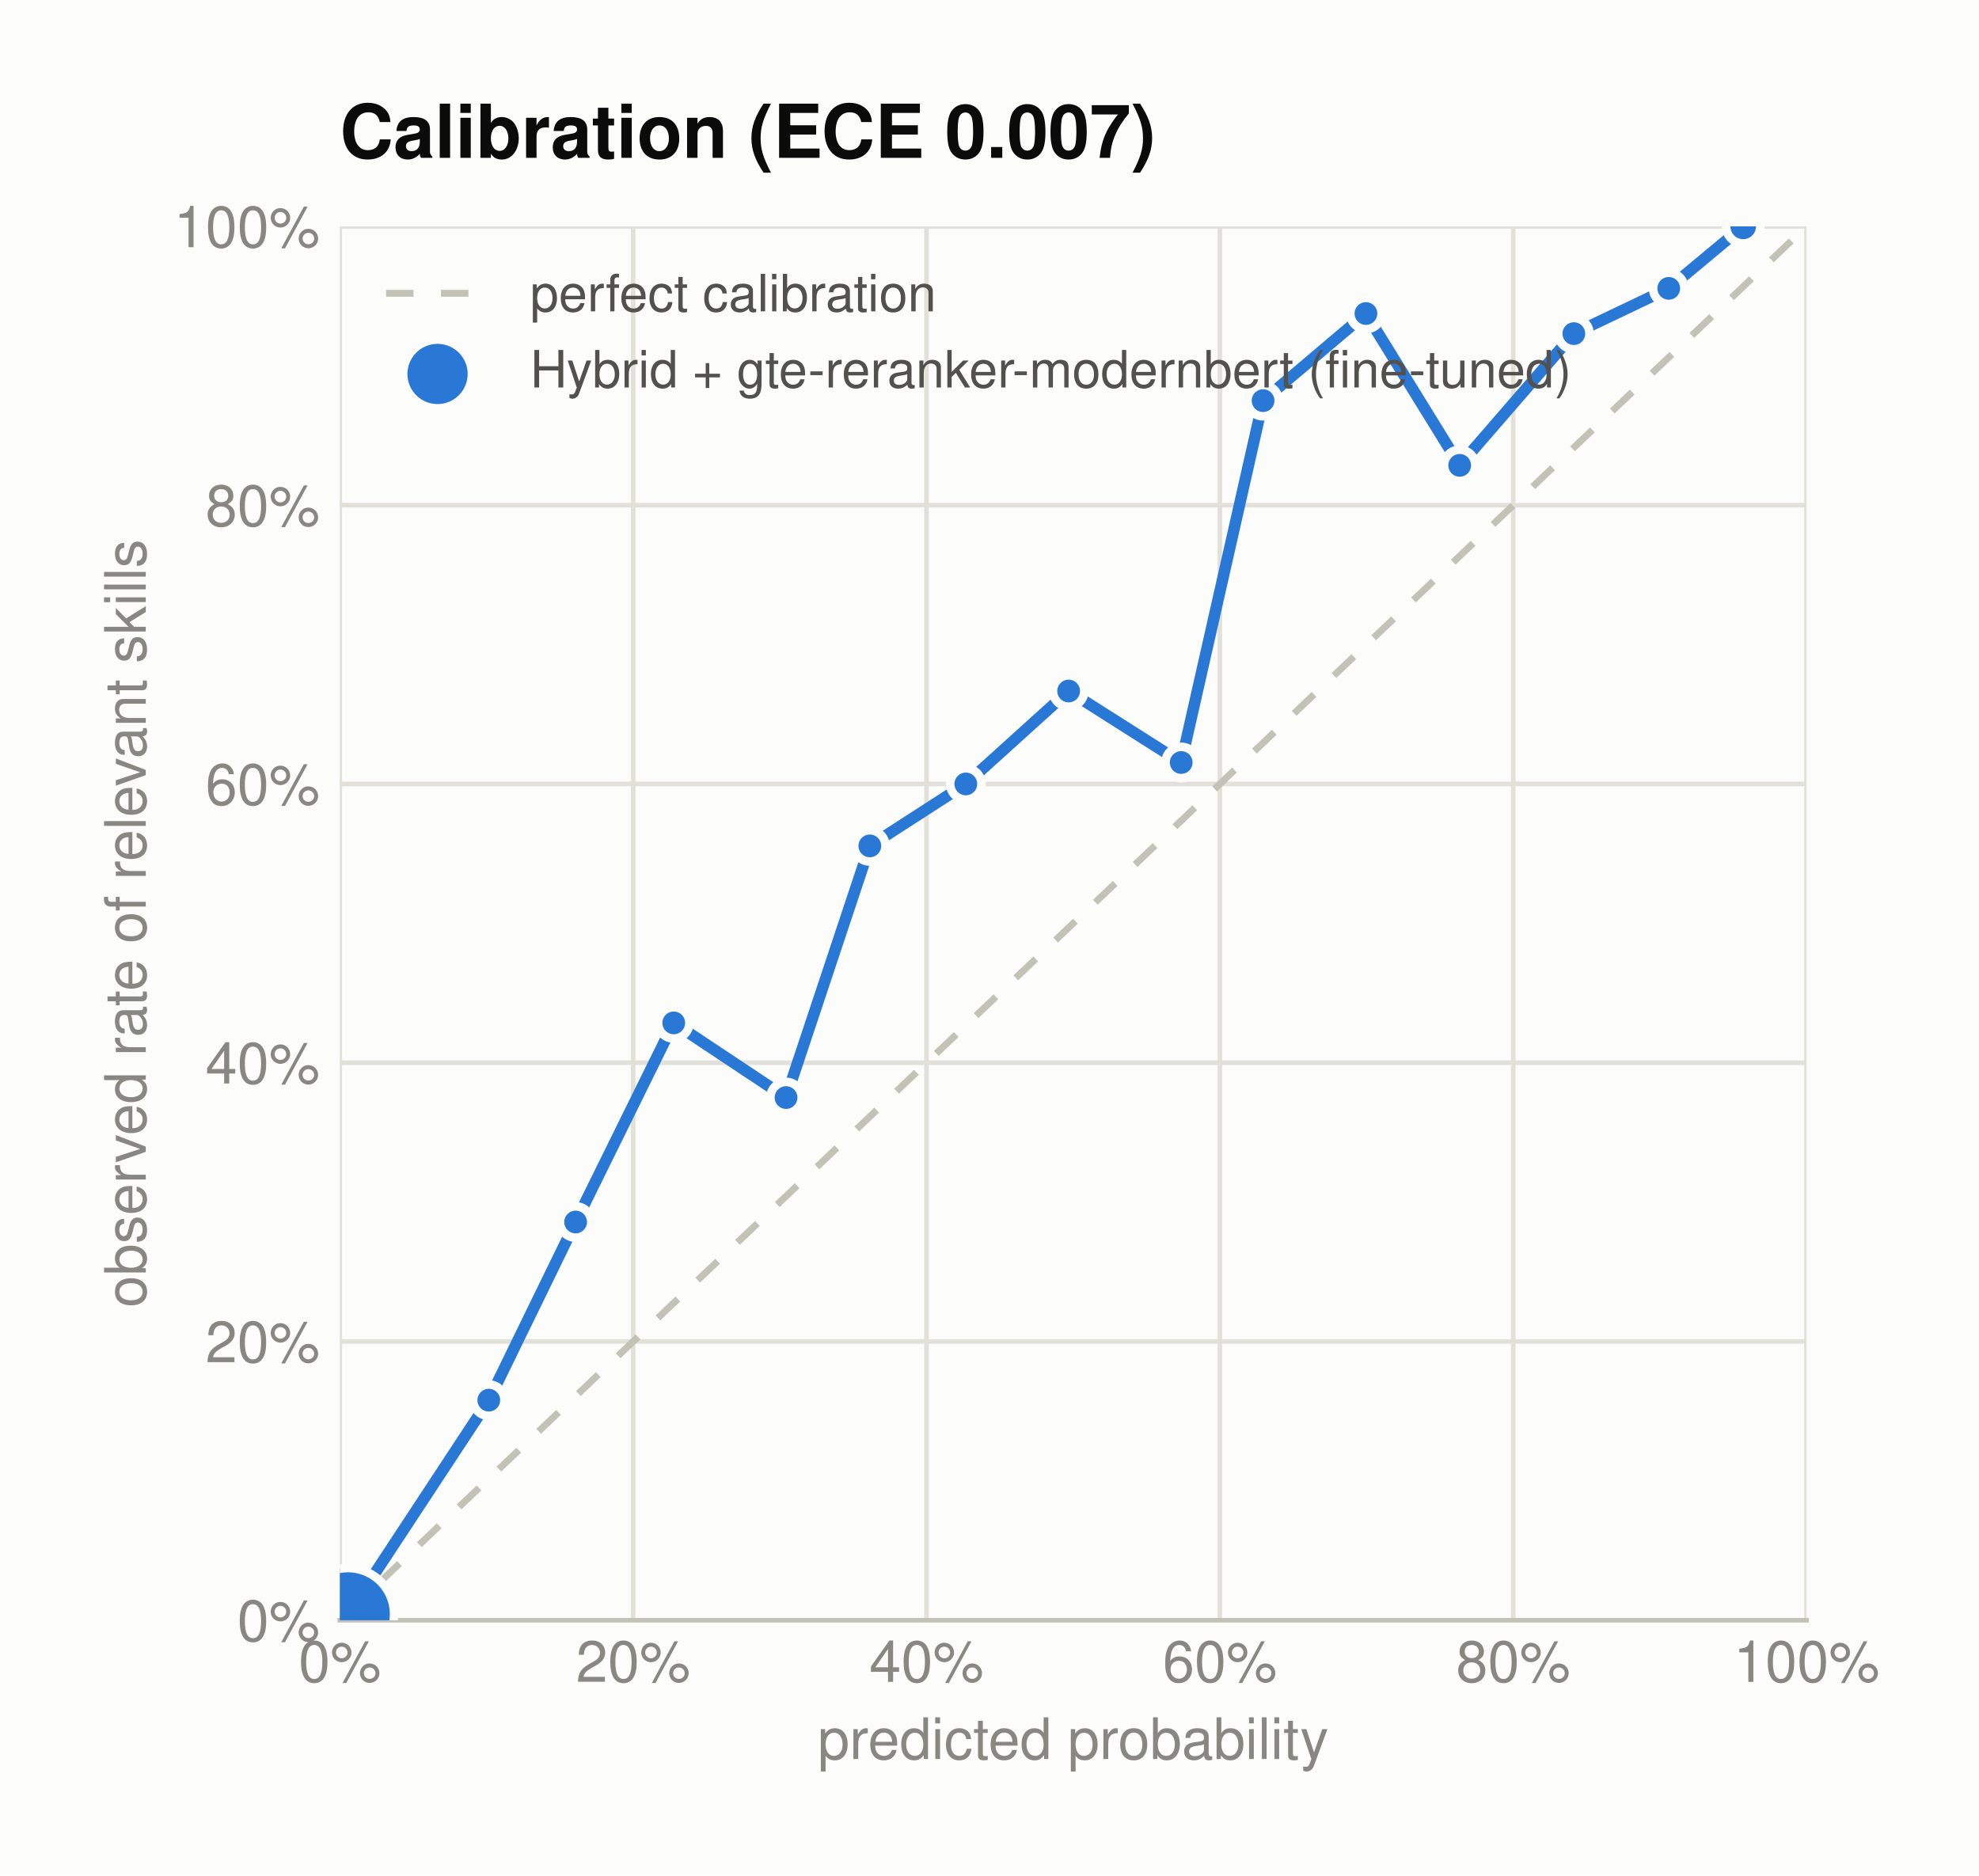
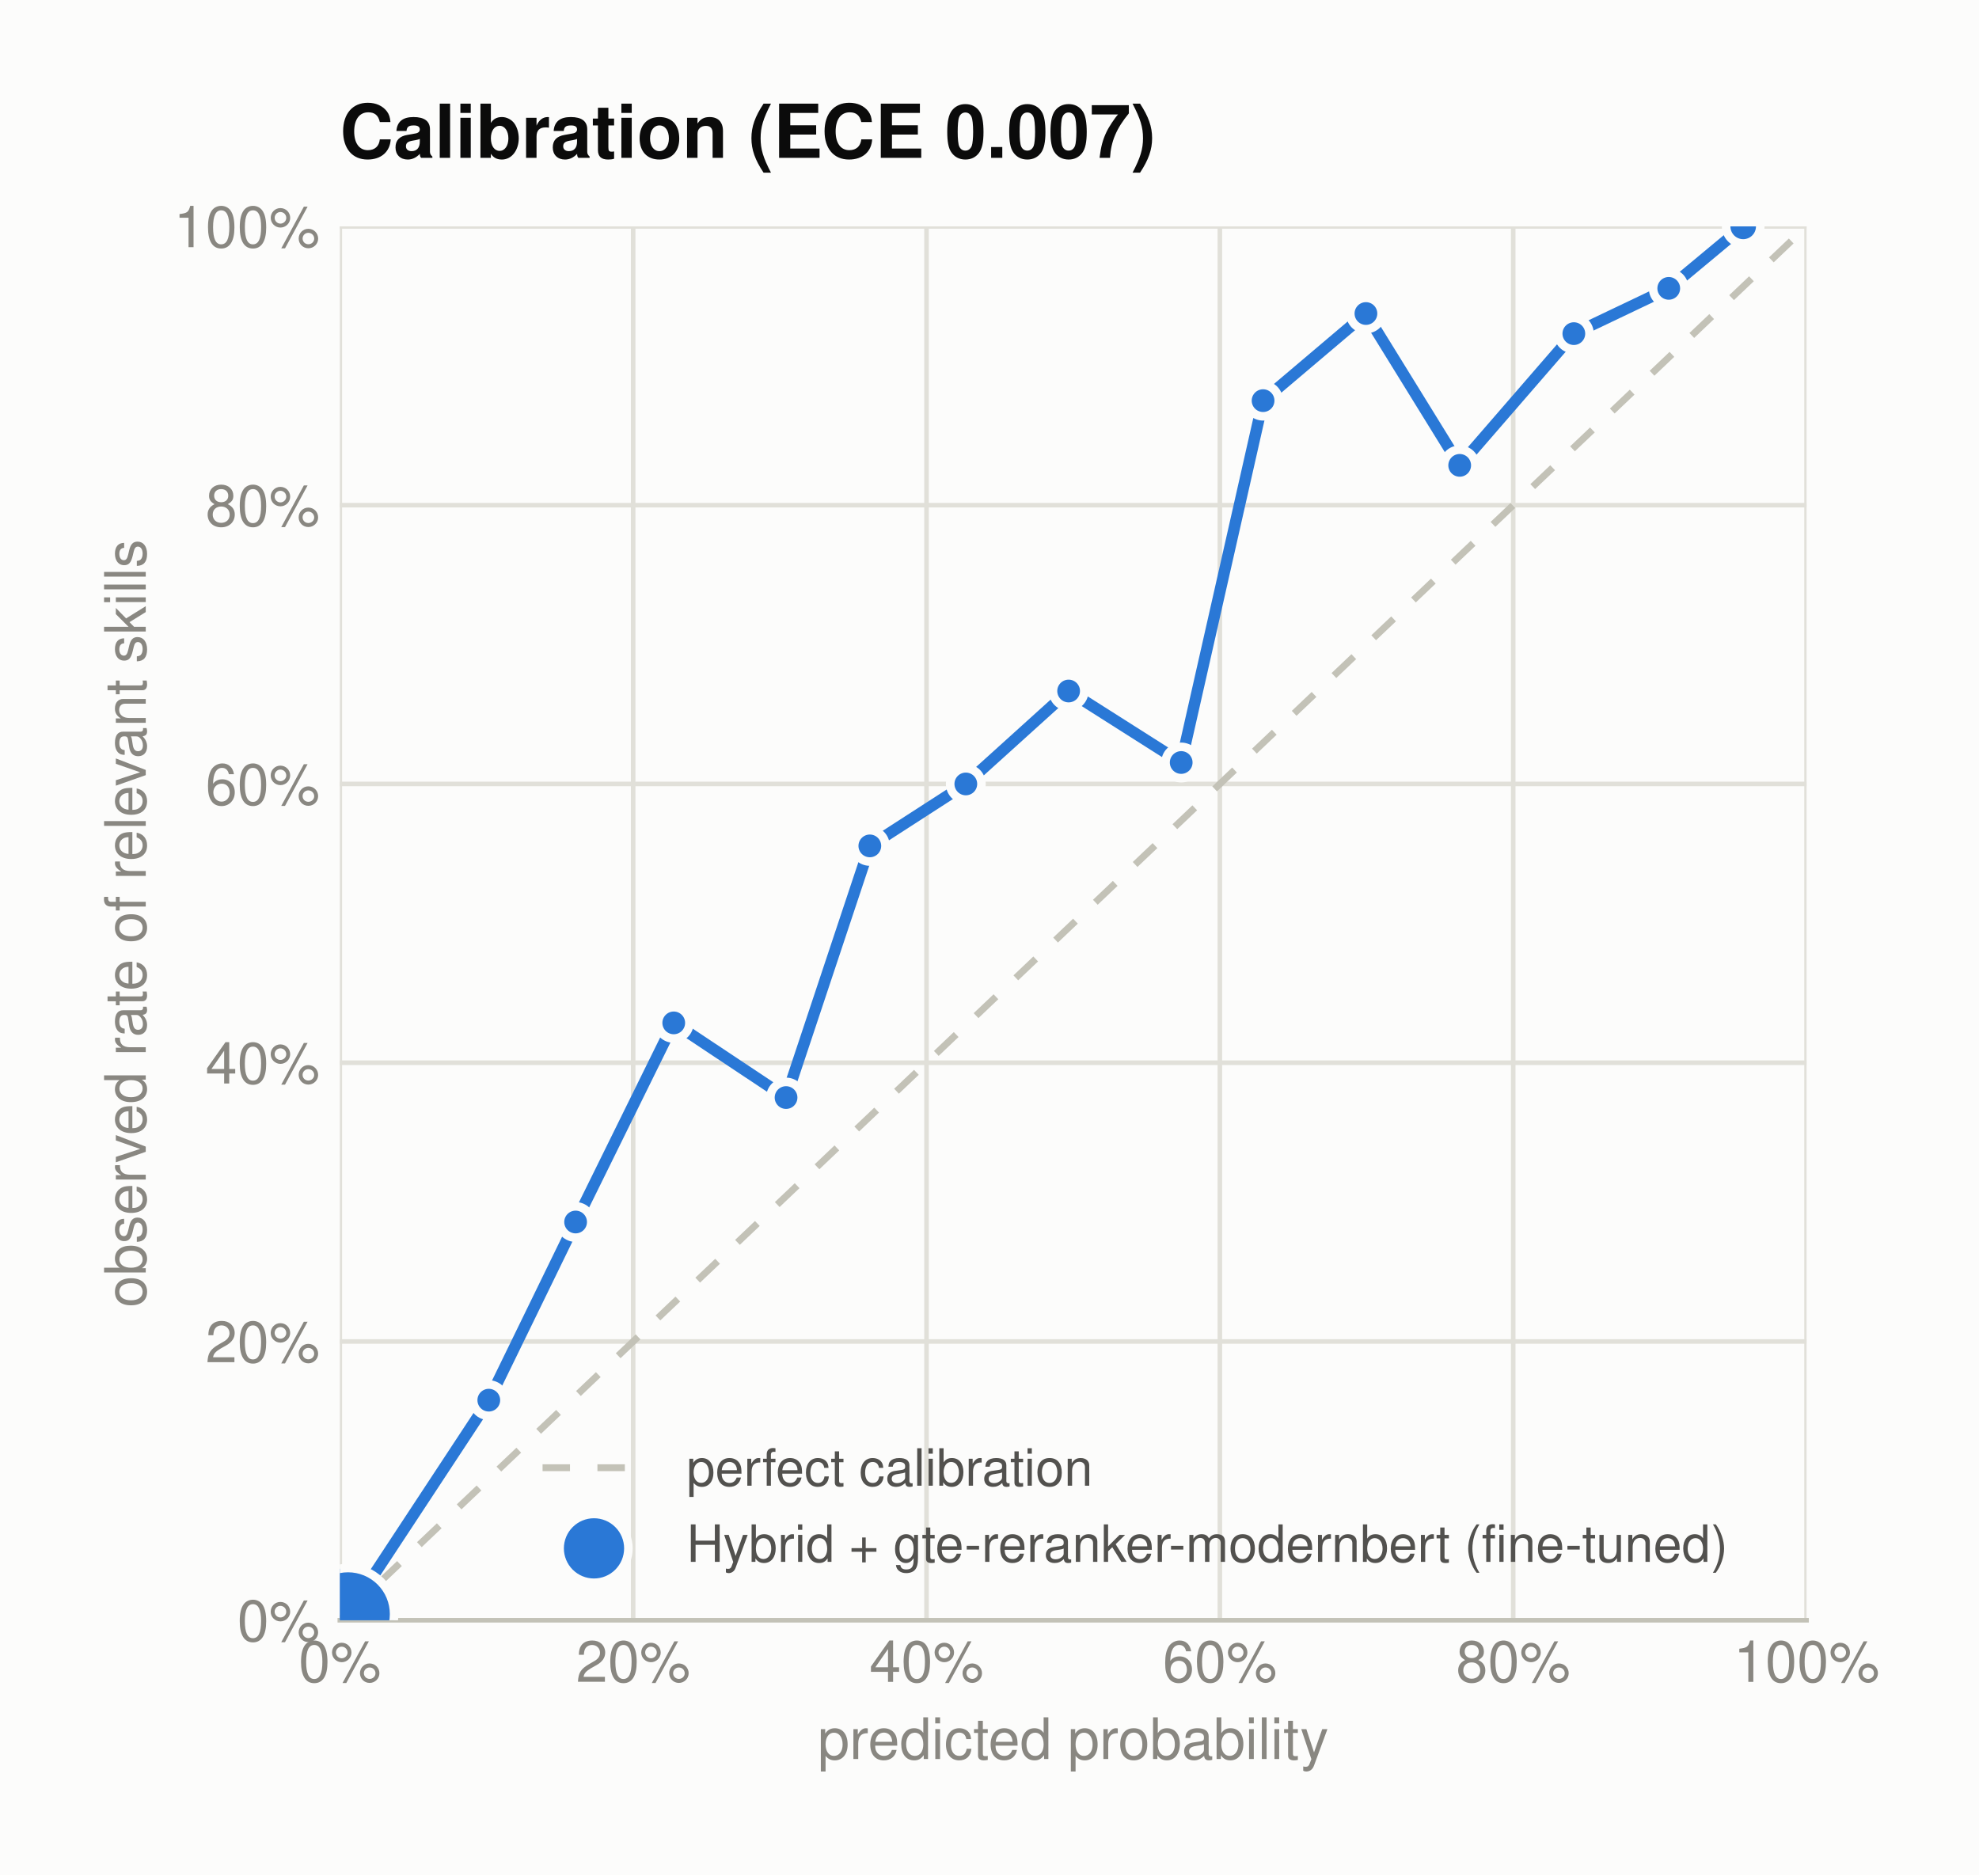
<svg xmlns="http://www.w3.org/2000/svg" xmlns:xlink="http://www.w3.org/1999/xlink" width="346.328pt" height="328.201pt" viewBox="0 0 346.328 328.201" version="1.1">
  <defs>
    <style type="text/css">*{stroke-linejoin: round; stroke-linecap: butt}</style>
  </defs>
  <g id="figure_1">
    <g id="patch_1">
      <path d="M 0 328.201  L 346.328 328.201  L 346.328 0  L 0 0  z " style="fill: #fcfcfb" />
    </g>
    <g id="axes_1">
      <g id="patch_2">
        <path d="M 59.47 283.56  L 316.15 283.56  L 316.15 39.624  L 59.47 39.624  z " style="fill: #fcfcfb" />
      </g>
      <g id="matplotlib.axis_1">
        <g id="xtick_1">
          <g id="line2d_1">
-             <path d="M 59.47 283.56  L 59.47 39.624  " clip-path="url(#p232b7b7177)" style="fill: none; stroke: #e1e0d9; stroke-width: 0.8; stroke-linecap: square" />
+             <path d="M 59.47 283.56  L 59.47 39.624  " clip-path="url(#p5715c52cca)" style="fill: none; stroke: #e1e0d9; stroke-width: 0.8; stroke-linecap: square" />
          </g>
          <g id="line2d_2" />
          <g id="text_1">
            <text style="font-size: 10px; font-family: 'Segoe UI', 'Helvetica', 'Arial', 'DejaVu Sans'; text-anchor: middle; fill: #898781" x="59.47" y="294.34" transform="rotate(-0 59.47012 294.3403)">0%</text>
          </g>
        </g>
        <g id="xtick_2">
          <g id="line2d_3">
-             <path d="M 110.806 283.56  L 110.806 39.624  " clip-path="url(#p232b7b7177)" style="fill: none; stroke: #e1e0d9; stroke-width: 0.8; stroke-linecap: square" />
+             <path d="M 110.806 283.56  L 110.806 39.624  " clip-path="url(#p5715c52cca)" style="fill: none; stroke: #e1e0d9; stroke-width: 0.8; stroke-linecap: square" />
          </g>
          <g id="line2d_4" />
          <g id="text_2">
            <text style="font-size: 10px; font-family: 'Segoe UI', 'Helvetica', 'Arial', 'DejaVu Sans'; text-anchor: middle; fill: #898781" x="110.806" y="294.34" transform="rotate(-0 110.8061 294.3403)">20%</text>
          </g>
        </g>
        <g id="xtick_3">
          <g id="line2d_5">
-             <path d="M 162.142 283.56  L 162.142 39.624  " clip-path="url(#p232b7b7177)" style="fill: none; stroke: #e1e0d9; stroke-width: 0.8; stroke-linecap: square" />
+             <path d="M 162.142 283.56  L 162.142 39.624  " clip-path="url(#p5715c52cca)" style="fill: none; stroke: #e1e0d9; stroke-width: 0.8; stroke-linecap: square" />
          </g>
          <g id="line2d_6" />
          <g id="text_3">
            <text style="font-size: 10px; font-family: 'Segoe UI', 'Helvetica', 'Arial', 'DejaVu Sans'; text-anchor: middle; fill: #898781" x="162.142" y="294.34" transform="rotate(-0 162.1421 294.3403)">40%</text>
          </g>
        </g>
        <g id="xtick_4">
          <g id="line2d_7">
-             <path d="M 213.478 283.56  L 213.478 39.624  " clip-path="url(#p232b7b7177)" style="fill: none; stroke: #e1e0d9; stroke-width: 0.8; stroke-linecap: square" />
+             <path d="M 213.478 283.56  L 213.478 39.624  " clip-path="url(#p5715c52cca)" style="fill: none; stroke: #e1e0d9; stroke-width: 0.8; stroke-linecap: square" />
          </g>
          <g id="line2d_8" />
          <g id="text_4">
            <text style="font-size: 10px; font-family: 'Segoe UI', 'Helvetica', 'Arial', 'DejaVu Sans'; text-anchor: middle; fill: #898781" x="213.478" y="294.34" transform="rotate(-0 213.4781 294.3403)">60%</text>
          </g>
        </g>
        <g id="xtick_5">
          <g id="line2d_9">
-             <path d="M 264.814 283.56  L 264.814 39.624  " clip-path="url(#p232b7b7177)" style="fill: none; stroke: #e1e0d9; stroke-width: 0.8; stroke-linecap: square" />
+             <path d="M 264.814 283.56  L 264.814 39.624  " clip-path="url(#p5715c52cca)" style="fill: none; stroke: #e1e0d9; stroke-width: 0.8; stroke-linecap: square" />
          </g>
          <g id="line2d_10" />
          <g id="text_5">
            <text style="font-size: 10px; font-family: 'Segoe UI', 'Helvetica', 'Arial', 'DejaVu Sans'; text-anchor: middle; fill: #898781" x="264.814" y="294.34" transform="rotate(-0 264.8141 294.3403)">80%</text>
          </g>
        </g>
        <g id="xtick_6">
          <g id="line2d_11">
-             <path d="M 316.15 283.56  L 316.15 39.624  " clip-path="url(#p232b7b7177)" style="fill: none; stroke: #e1e0d9; stroke-width: 0.8; stroke-linecap: square" />
+             <path d="M 316.15 283.56  L 316.15 39.624  " clip-path="url(#p5715c52cca)" style="fill: none; stroke: #e1e0d9; stroke-width: 0.8; stroke-linecap: square" />
          </g>
          <g id="line2d_12" />
          <g id="text_6">
            <text style="font-size: 10px; font-family: 'Segoe UI', 'Helvetica', 'Arial', 'DejaVu Sans'; text-anchor: middle; fill: #898781" x="316.15" y="294.34" transform="rotate(-0 316.1501 294.3403)">100%</text>
          </g>
        </g>
        <g id="text_7">
          <text style="font-size: 10px; font-family: 'Segoe UI', 'Helvetica', 'Arial', 'DejaVu Sans'; text-anchor: middle; fill: #898781" x="187.81" y="307.848" transform="rotate(-0 187.8101 307.848)">predicted probability</text>
        </g>
      </g>
      <g id="matplotlib.axis_2">
        <g id="ytick_1">
          <g id="line2d_13">
-             <path d="M 59.47 283.56  L 316.15 283.56  " clip-path="url(#p232b7b7177)" style="fill: none; stroke: #e1e0d9; stroke-width: 0.8; stroke-linecap: square" />
+             <path d="M 59.47 283.56  L 316.15 283.56  " clip-path="url(#p5715c52cca)" style="fill: none; stroke: #e1e0d9; stroke-width: 0.8; stroke-linecap: square" />
          </g>
          <g id="line2d_14" />
          <g id="text_8">
            <text style="font-size: 10px; font-family: 'Segoe UI', 'Helvetica', 'Arial', 'DejaVu Sans'; text-anchor: end; fill: #898781" x="55.97" y="287.2" transform="rotate(-0 55.97012 287.2002)">0%</text>
          </g>
        </g>
        <g id="ytick_2">
          <g id="line2d_15">
-             <path d="M 59.47 234.773  L 316.15 234.773  " clip-path="url(#p232b7b7177)" style="fill: none; stroke: #e1e0d9; stroke-width: 0.8; stroke-linecap: square" />
+             <path d="M 59.47 234.773  L 316.15 234.773  " clip-path="url(#p5715c52cca)" style="fill: none; stroke: #e1e0d9; stroke-width: 0.8; stroke-linecap: square" />
          </g>
          <g id="line2d_16" />
          <g id="text_9">
            <text style="font-size: 10px; font-family: 'Segoe UI', 'Helvetica', 'Arial', 'DejaVu Sans'; text-anchor: end; fill: #898781" x="55.97" y="238.413" transform="rotate(-0 55.97012 238.413)">20%</text>
          </g>
        </g>
        <g id="ytick_3">
          <g id="line2d_17">
-             <path d="M 59.47 185.986  L 316.15 185.986  " clip-path="url(#p232b7b7177)" style="fill: none; stroke: #e1e0d9; stroke-width: 0.8; stroke-linecap: square" />
+             <path d="M 59.47 185.986  L 316.15 185.986  " clip-path="url(#p5715c52cca)" style="fill: none; stroke: #e1e0d9; stroke-width: 0.8; stroke-linecap: square" />
          </g>
          <g id="line2d_18" />
          <g id="text_10">
            <text style="font-size: 10px; font-family: 'Segoe UI', 'Helvetica', 'Arial', 'DejaVu Sans'; text-anchor: end; fill: #898781" x="55.97" y="189.626" transform="rotate(-0 55.97012 189.6258)">40%</text>
          </g>
        </g>
        <g id="ytick_4">
          <g id="line2d_19">
-             <path d="M 59.47 137.198  L 316.15 137.198  " clip-path="url(#p232b7b7177)" style="fill: none; stroke: #e1e0d9; stroke-width: 0.8; stroke-linecap: square" />
+             <path d="M 59.47 137.198  L 316.15 137.198  " clip-path="url(#p5715c52cca)" style="fill: none; stroke: #e1e0d9; stroke-width: 0.8; stroke-linecap: square" />
          </g>
          <g id="line2d_20" />
          <g id="text_11">
            <text style="font-size: 10px; font-family: 'Segoe UI', 'Helvetica', 'Arial', 'DejaVu Sans'; text-anchor: end; fill: #898781" x="55.97" y="140.839" transform="rotate(-0 55.97012 140.8386)">60%</text>
          </g>
        </g>
        <g id="ytick_5">
          <g id="line2d_21">
-             <path d="M 59.47 88.411  L 316.15 88.411  " clip-path="url(#p232b7b7177)" style="fill: none; stroke: #e1e0d9; stroke-width: 0.8; stroke-linecap: square" />
+             <path d="M 59.47 88.411  L 316.15 88.411  " clip-path="url(#p5715c52cca)" style="fill: none; stroke: #e1e0d9; stroke-width: 0.8; stroke-linecap: square" />
          </g>
          <g id="line2d_22" />
          <g id="text_12">
            <text style="font-size: 10px; font-family: 'Segoe UI', 'Helvetica', 'Arial', 'DejaVu Sans'; text-anchor: end; fill: #898781" x="55.97" y="92.051" transform="rotate(-0 55.97012 92.0514)">80%</text>
          </g>
        </g>
        <g id="ytick_6">
          <g id="line2d_23">
-             <path d="M 59.47 39.624  L 316.15 39.624  " clip-path="url(#p232b7b7177)" style="fill: none; stroke: #e1e0d9; stroke-width: 0.8; stroke-linecap: square" />
+             <path d="M 59.47 39.624  L 316.15 39.624  " clip-path="url(#p5715c52cca)" style="fill: none; stroke: #e1e0d9; stroke-width: 0.8; stroke-linecap: square" />
          </g>
          <g id="line2d_24" />
          <g id="text_13">
            <text style="font-size: 10px; font-family: 'Segoe UI', 'Helvetica', 'Arial', 'DejaVu Sans'; text-anchor: end; fill: #898781" x="55.97" y="43.264" transform="rotate(-0 55.97012 43.2642)">100%</text>
          </g>
        </g>
        <g id="text_14">
          <text style="font-size: 10px; font-family: 'Segoe UI', 'Helvetica', 'Arial', 'DejaVu Sans'; text-anchor: middle; fill: #898781" x="25.509" y="161.592" transform="rotate(-90 25.50937 161.5921)">observed rate of relevant skills</text>
        </g>
      </g>
      <g id="line2d_25">
-         <path d="M 59.47 283.56  L 316.15 39.624  " clip-path="url(#p232b7b7177)" style="fill: none; stroke-dasharray: 4.8,4.8; stroke-dashoffset: 0; stroke: #c3c2b7; stroke-width: 1.2" />
+         <path d="M 59.47 283.56  L 316.15 39.624  " clip-path="url(#p5715c52cca)" style="fill: none; stroke-dasharray: 4.8,4.8; stroke-dashoffset: 0; stroke: #c3c2b7; stroke-width: 1.2" />
      </g>
      <g id="line2d_26">
-         <path d="M 60.91 282.479  L 85.54 245.044  L 100.733 213.864  L 117.906 179.016  L 137.561 192.084  L 152.221 148.04  L 169.019 137.198  L 187.012 120.936  L 206.711 133.446  L 221.042 70.116  L 239.039 54.87  L 255.448 81.442  L 275.425 58.388  L 292.034 50.466  L 305.062 39.624  " clip-path="url(#p232b7b7177)" style="fill: none; stroke: #2a78d6; stroke-width: 2; stroke-linecap: square" />
+         <path d="M 60.91 282.479  L 85.54 245.044  L 100.733 213.864  L 117.906 179.016  L 137.561 192.084  L 152.221 148.04  L 169.019 137.198  L 187.012 120.936  L 206.711 133.446  L 221.042 70.116  L 239.039 54.87  L 255.448 81.442  L 275.425 58.388  L 292.034 50.466  L 305.062 39.624  " clip-path="url(#p5715c52cca)" style="fill: none; stroke: #2a78d6; stroke-width: 2; stroke-linecap: square" />
      </g>
      <g id="patch_3">
        <path d="M 59.47 283.56  L 316.15 283.56  " style="fill: none; stroke: #c3c2b7; stroke-width: 0.8; stroke-linejoin: miter; stroke-linecap: square" />
      </g>
      <g id="PathCollection_1">
-         <path d="M 60.91 290.541  C 63.048 290.541 65.099 289.692 66.611 288.18  C 68.123 286.668 68.972 284.617 68.972 282.479  C 68.972 280.341 68.123 278.29 66.611 276.778  C 65.099 275.266 63.048 274.417 60.91 274.417  C 58.772 274.417 56.721 275.266 55.209 276.778  C 53.697 278.29 52.848 280.341 52.848 282.479  C 52.848 284.617 53.697 286.668 55.209 288.18  C 56.721 289.692 58.772 290.541 60.91 290.541  z " clip-path="url(#p232b7b7177)" style="fill: #2a78d6; stroke: #fcfcfb; stroke-width: 1.5" />
-         <path d="M 85.54 247.782  C 86.266 247.782 86.963 247.494 87.477 246.98  C 87.99 246.467 88.279 245.77 88.279 245.044  C 88.279 244.318 87.99 243.621 87.477 243.107  C 86.963 242.594 86.266 242.305 85.54 242.305  C 84.814 242.305 84.117 242.594 83.604 243.107  C 83.09 243.621 82.802 244.318 82.802 245.044  C 82.802 245.77 83.09 246.467 83.604 246.98  C 84.117 247.494 84.814 247.782 85.54 247.782  z " clip-path="url(#p232b7b7177)" style="fill: #2a78d6; stroke: #fcfcfb; stroke-width: 1.5" />
-         <path d="M 100.733 216.603  C 101.459 216.603 102.156 216.314 102.669 215.801  C 103.183 215.287 103.471 214.59 103.471 213.864  C 103.471 213.138 103.183 212.441 102.669 211.928  C 102.156 211.414 101.459 211.125 100.733 211.125  C 100.007 211.125 99.31 211.414 98.796 211.928  C 98.283 212.441 97.994 213.138 97.994 213.864  C 97.994 214.59 98.283 215.287 98.796 215.801  C 99.31 216.314 100.007 216.603 100.733 216.603  z " clip-path="url(#p232b7b7177)" style="fill: #2a78d6; stroke: #fcfcfb; stroke-width: 1.5" />
-         <path d="M 117.906 181.755  C 118.632 181.755 119.328 181.466 119.842 180.953  C 120.356 180.439 120.644 179.742 120.644 179.016  C 120.644 178.29 120.356 177.593 119.842 177.08  C 119.328 176.566 118.632 176.277 117.906 176.277  C 117.179 176.277 116.483 176.566 115.969 177.08  C 115.455 177.593 115.167 178.29 115.167 179.016  C 115.167 179.742 115.455 180.439 115.969 180.953  C 116.483 181.466 117.179 181.755 117.906 181.755  z " clip-path="url(#p232b7b7177)" style="fill: #2a78d6; stroke: #fcfcfb; stroke-width: 1.5" />
-         <path d="M 137.561 194.823  C 138.287 194.823 138.984 194.534 139.497 194.021  C 140.011 193.507 140.299 192.81 140.299 192.084  C 140.299 191.358 140.011 190.661 139.497 190.148  C 138.984 189.634 138.287 189.345 137.561 189.345  C 136.834 189.345 136.138 189.634 135.624 190.148  C 135.111 190.661 134.822 191.358 134.822 192.084  C 134.822 192.81 135.111 193.507 135.624 194.021  C 136.138 194.534 136.834 194.823 137.561 194.823  z " clip-path="url(#p232b7b7177)" style="fill: #2a78d6; stroke: #fcfcfb; stroke-width: 1.5" />
-         <path d="M 152.221 150.779  C 152.948 150.779 153.644 150.49 154.158 149.977  C 154.672 149.463 154.96 148.766 154.96 148.04  C 154.96 147.314 154.672 146.617 154.158 146.104  C 153.644 145.59 152.948 145.301 152.221 145.301  C 151.495 145.301 150.799 145.59 150.285 146.104  C 149.771 146.617 149.483 147.314 149.483 148.04  C 149.483 148.766 149.771 149.463 150.285 149.977  C 150.799 150.49 151.495 150.779 152.221 150.779  z " clip-path="url(#p232b7b7177)" style="fill: #2a78d6; stroke: #fcfcfb; stroke-width: 1.5" />
-         <path d="M 169.019 139.937  C 169.746 139.937 170.442 139.649 170.956 139.135  C 171.469 138.621 171.758 137.925 171.758 137.198  C 171.758 136.472 171.469 135.776 170.956 135.262  C 170.442 134.748 169.746 134.46 169.019 134.46  C 168.293 134.46 167.596 134.748 167.083 135.262  C 166.569 135.776 166.281 136.472 166.281 137.198  C 166.281 137.925 166.569 138.621 167.083 139.135  C 167.596 139.649 168.293 139.937 169.019 139.937  z " clip-path="url(#p232b7b7177)" style="fill: #2a78d6; stroke: #fcfcfb; stroke-width: 1.5" />
-         <path d="M 187.012 123.675  C 187.738 123.675 188.435 123.386 188.948 122.873  C 189.462 122.359 189.75 121.662 189.75 120.936  C 189.75 120.21 189.462 119.513 188.948 119  C 188.435 118.486 187.738 118.197 187.012 118.197  C 186.285 118.197 185.589 118.486 185.075 119  C 184.562 119.513 184.273 120.21 184.273 120.936  C 184.273 121.662 184.562 122.359 185.075 122.873  C 185.589 123.386 186.285 123.675 187.012 123.675  z " clip-path="url(#p232b7b7177)" style="fill: #2a78d6; stroke: #fcfcfb; stroke-width: 1.5" />
-         <path d="M 206.711 136.184  C 207.437 136.184 208.134 135.896 208.648 135.382  C 209.161 134.869 209.45 134.172 209.45 133.446  C 209.45 132.719 209.161 132.023 208.648 131.509  C 208.134 130.996 207.437 130.707 206.711 130.707  C 205.985 130.707 205.288 130.996 204.775 131.509  C 204.261 132.023 203.972 132.719 203.972 133.446  C 203.972 134.172 204.261 134.869 204.775 135.382  C 205.288 135.896 205.985 136.184 206.711 136.184  z " clip-path="url(#p232b7b7177)" style="fill: #2a78d6; stroke: #fcfcfb; stroke-width: 1.5" />
-         <path d="M 221.042 72.855  C 221.768 72.855 222.465 72.566 222.978 72.053  C 223.492 71.539 223.78 70.842 223.78 70.116  C 223.78 69.39 223.492 68.693 222.978 68.18  C 222.465 67.666 221.768 67.377 221.042 67.377  C 220.315 67.377 219.619 67.666 219.105 68.18  C 218.592 68.693 218.303 69.39 218.303 70.116  C 218.303 70.842 218.592 71.539 219.105 72.053  C 219.619 72.566 220.315 72.855 221.042 72.855  z " clip-path="url(#p232b7b7177)" style="fill: #2a78d6; stroke: #fcfcfb; stroke-width: 1.5" />
-         <path d="M 239.039 57.609  C 239.766 57.609 240.462 57.32 240.976 56.807  C 241.489 56.293 241.778 55.596 241.778 54.87  C 241.778 54.144 241.489 53.447 240.976 52.934  C 240.462 52.42 239.766 52.131 239.039 52.131  C 238.313 52.131 237.616 52.42 237.103 52.934  C 236.589 53.447 236.301 54.144 236.301 54.87  C 236.301 55.596 236.589 56.293 237.103 56.807  C 237.616 57.32 238.313 57.609 239.039 57.609  z " clip-path="url(#p232b7b7177)" style="fill: #2a78d6; stroke: #fcfcfb; stroke-width: 1.5" />
-         <path d="M 255.448 84.18  C 256.174 84.18 256.871 83.892 257.385 83.378  C 257.898 82.865 258.187 82.168 258.187 81.442  C 258.187 80.715 257.898 80.019 257.385 79.505  C 256.871 78.992 256.174 78.703 255.448 78.703  C 254.722 78.703 254.025 78.992 253.512 79.505  C 252.998 80.019 252.709 80.715 252.709 81.442  C 252.709 82.168 252.998 82.865 253.512 83.378  C 254.025 83.892 254.722 84.18 255.448 84.18  z " clip-path="url(#p232b7b7177)" style="fill: #2a78d6; stroke: #fcfcfb; stroke-width: 1.5" />
-         <path d="M 275.425 61.127  C 276.151 61.127 276.848 60.838 277.362 60.325  C 277.875 59.811 278.164 59.115 278.164 58.388  C 278.164 57.662 277.875 56.965 277.362 56.452  C 276.848 55.938 276.151 55.65 275.425 55.65  C 274.699 55.65 274.002 55.938 273.489 56.452  C 272.975 56.965 272.686 57.662 272.686 58.388  C 272.686 59.115 272.975 59.811 273.489 60.325  C 274.002 60.838 274.699 61.127 275.425 61.127  z " clip-path="url(#p232b7b7177)" style="fill: #2a78d6; stroke: #fcfcfb; stroke-width: 1.5" />
-         <path d="M 292.034 53.204  C 292.76 53.204 293.457 52.916 293.97 52.402  C 294.484 51.889 294.772 51.192 294.772 50.466  C 294.772 49.739 294.484 49.043 293.97 48.529  C 293.457 48.016 292.76 47.727 292.034 47.727  C 291.307 47.727 290.611 48.016 290.097 48.529  C 289.584 49.043 289.295 49.739 289.295 50.466  C 289.295 51.192 289.584 51.889 290.097 52.402  C 290.611 52.916 291.307 53.204 292.034 53.204  z " clip-path="url(#p232b7b7177)" style="fill: #2a78d6; stroke: #fcfcfb; stroke-width: 1.5" />
-         <path d="M 305.062 42.61  C 305.854 42.61 306.613 42.296 307.173 41.736  C 307.733 41.176 308.048 40.416 308.048 39.624  C 308.048 38.832 307.733 38.073 307.173 37.513  C 306.613 36.953 305.854 36.638 305.062 36.638  C 304.27 36.638 303.51 36.953 302.95 37.513  C 302.39 38.073 302.076 38.832 302.076 39.624  C 302.076 40.416 302.39 41.176 302.95 41.736  C 303.51 42.296 304.27 42.61 305.062 42.61  z " clip-path="url(#p232b7b7177)" style="fill: #2a78d6; stroke: #fcfcfb; stroke-width: 1.5" />
+         <path d="M 60.91 290.541  C 63.048 290.541 65.099 289.692 66.611 288.18  C 68.123 286.668 68.972 284.617 68.972 282.479  C 68.972 280.341 68.123 278.29 66.611 276.778  C 65.099 275.266 63.048 274.417 60.91 274.417  C 58.772 274.417 56.721 275.266 55.209 276.778  C 53.697 278.29 52.848 280.341 52.848 282.479  C 52.848 284.617 53.697 286.668 55.209 288.18  C 56.721 289.692 58.772 290.541 60.91 290.541  z " clip-path="url(#p5715c52cca)" style="fill: #2a78d6; stroke: #fcfcfb; stroke-width: 1.5" />
+         <path d="M 85.54 247.782  C 86.266 247.782 86.963 247.494 87.477 246.98  C 87.99 246.467 88.279 245.77 88.279 245.044  C 88.279 244.318 87.99 243.621 87.477 243.107  C 86.963 242.594 86.266 242.305 85.54 242.305  C 84.814 242.305 84.117 242.594 83.604 243.107  C 83.09 243.621 82.802 244.318 82.802 245.044  C 82.802 245.77 83.09 246.467 83.604 246.98  C 84.117 247.494 84.814 247.782 85.54 247.782  z " clip-path="url(#p5715c52cca)" style="fill: #2a78d6; stroke: #fcfcfb; stroke-width: 1.5" />
+         <path d="M 100.733 216.603  C 101.459 216.603 102.156 216.314 102.669 215.801  C 103.183 215.287 103.471 214.59 103.471 213.864  C 103.471 213.138 103.183 212.441 102.669 211.928  C 102.156 211.414 101.459 211.125 100.733 211.125  C 100.007 211.125 99.31 211.414 98.796 211.928  C 98.283 212.441 97.994 213.138 97.994 213.864  C 97.994 214.59 98.283 215.287 98.796 215.801  C 99.31 216.314 100.007 216.603 100.733 216.603  z " clip-path="url(#p5715c52cca)" style="fill: #2a78d6; stroke: #fcfcfb; stroke-width: 1.5" />
+         <path d="M 117.906 181.755  C 118.632 181.755 119.328 181.466 119.842 180.953  C 120.356 180.439 120.644 179.742 120.644 179.016  C 120.644 178.29 120.356 177.593 119.842 177.08  C 119.328 176.566 118.632 176.277 117.906 176.277  C 117.179 176.277 116.483 176.566 115.969 177.08  C 115.455 177.593 115.167 178.29 115.167 179.016  C 115.167 179.742 115.455 180.439 115.969 180.953  C 116.483 181.466 117.179 181.755 117.906 181.755  z " clip-path="url(#p5715c52cca)" style="fill: #2a78d6; stroke: #fcfcfb; stroke-width: 1.5" />
+         <path d="M 137.561 194.823  C 138.287 194.823 138.984 194.534 139.497 194.021  C 140.011 193.507 140.299 192.81 140.299 192.084  C 140.299 191.358 140.011 190.661 139.497 190.148  C 138.984 189.634 138.287 189.345 137.561 189.345  C 136.834 189.345 136.138 189.634 135.624 190.148  C 135.111 190.661 134.822 191.358 134.822 192.084  C 134.822 192.81 135.111 193.507 135.624 194.021  C 136.138 194.534 136.834 194.823 137.561 194.823  z " clip-path="url(#p5715c52cca)" style="fill: #2a78d6; stroke: #fcfcfb; stroke-width: 1.5" />
+         <path d="M 152.221 150.779  C 152.948 150.779 153.644 150.49 154.158 149.977  C 154.672 149.463 154.96 148.766 154.96 148.04  C 154.96 147.314 154.672 146.617 154.158 146.104  C 153.644 145.59 152.948 145.301 152.221 145.301  C 151.495 145.301 150.799 145.59 150.285 146.104  C 149.771 146.617 149.483 147.314 149.483 148.04  C 149.483 148.766 149.771 149.463 150.285 149.977  C 150.799 150.49 151.495 150.779 152.221 150.779  z " clip-path="url(#p5715c52cca)" style="fill: #2a78d6; stroke: #fcfcfb; stroke-width: 1.5" />
+         <path d="M 169.019 139.937  C 169.746 139.937 170.442 139.649 170.956 139.135  C 171.469 138.621 171.758 137.925 171.758 137.198  C 171.758 136.472 171.469 135.776 170.956 135.262  C 170.442 134.748 169.746 134.46 169.019 134.46  C 168.293 134.46 167.596 134.748 167.083 135.262  C 166.569 135.776 166.281 136.472 166.281 137.198  C 166.281 137.925 166.569 138.621 167.083 139.135  C 167.596 139.649 168.293 139.937 169.019 139.937  z " clip-path="url(#p5715c52cca)" style="fill: #2a78d6; stroke: #fcfcfb; stroke-width: 1.5" />
+         <path d="M 187.012 123.675  C 187.738 123.675 188.435 123.386 188.948 122.873  C 189.462 122.359 189.75 121.662 189.75 120.936  C 189.75 120.21 189.462 119.513 188.948 119  C 188.435 118.486 187.738 118.197 187.012 118.197  C 186.285 118.197 185.589 118.486 185.075 119  C 184.562 119.513 184.273 120.21 184.273 120.936  C 184.273 121.662 184.562 122.359 185.075 122.873  C 185.589 123.386 186.285 123.675 187.012 123.675  z " clip-path="url(#p5715c52cca)" style="fill: #2a78d6; stroke: #fcfcfb; stroke-width: 1.5" />
+         <path d="M 206.711 136.184  C 207.437 136.184 208.134 135.896 208.648 135.382  C 209.161 134.869 209.45 134.172 209.45 133.446  C 209.45 132.719 209.161 132.023 208.648 131.509  C 208.134 130.996 207.437 130.707 206.711 130.707  C 205.985 130.707 205.288 130.996 204.775 131.509  C 204.261 132.023 203.972 132.719 203.972 133.446  C 203.972 134.172 204.261 134.869 204.775 135.382  C 205.288 135.896 205.985 136.184 206.711 136.184  z " clip-path="url(#p5715c52cca)" style="fill: #2a78d6; stroke: #fcfcfb; stroke-width: 1.5" />
+         <path d="M 221.042 72.855  C 221.768 72.855 222.465 72.566 222.978 72.053  C 223.492 71.539 223.78 70.842 223.78 70.116  C 223.78 69.39 223.492 68.693 222.978 68.18  C 222.465 67.666 221.768 67.377 221.042 67.377  C 220.315 67.377 219.619 67.666 219.105 68.18  C 218.592 68.693 218.303 69.39 218.303 70.116  C 218.303 70.842 218.592 71.539 219.105 72.053  C 219.619 72.566 220.315 72.855 221.042 72.855  z " clip-path="url(#p5715c52cca)" style="fill: #2a78d6; stroke: #fcfcfb; stroke-width: 1.5" />
+         <path d="M 239.039 57.609  C 239.766 57.609 240.462 57.32 240.976 56.807  C 241.489 56.293 241.778 55.596 241.778 54.87  C 241.778 54.144 241.489 53.447 240.976 52.934  C 240.462 52.42 239.766 52.131 239.039 52.131  C 238.313 52.131 237.616 52.42 237.103 52.934  C 236.589 53.447 236.301 54.144 236.301 54.87  C 236.301 55.596 236.589 56.293 237.103 56.807  C 237.616 57.32 238.313 57.609 239.039 57.609  z " clip-path="url(#p5715c52cca)" style="fill: #2a78d6; stroke: #fcfcfb; stroke-width: 1.5" />
+         <path d="M 255.448 84.18  C 256.174 84.18 256.871 83.892 257.385 83.378  C 257.898 82.865 258.187 82.168 258.187 81.442  C 258.187 80.715 257.898 80.019 257.385 79.505  C 256.871 78.992 256.174 78.703 255.448 78.703  C 254.722 78.703 254.025 78.992 253.512 79.505  C 252.998 80.019 252.709 80.715 252.709 81.442  C 252.709 82.168 252.998 82.865 253.512 83.378  C 254.025 83.892 254.722 84.18 255.448 84.18  z " clip-path="url(#p5715c52cca)" style="fill: #2a78d6; stroke: #fcfcfb; stroke-width: 1.5" />
+         <path d="M 275.425 61.127  C 276.151 61.127 276.848 60.838 277.362 60.325  C 277.875 59.811 278.164 59.115 278.164 58.388  C 278.164 57.662 277.875 56.965 277.362 56.452  C 276.848 55.938 276.151 55.65 275.425 55.65  C 274.699 55.65 274.002 55.938 273.489 56.452  C 272.975 56.965 272.686 57.662 272.686 58.388  C 272.686 59.115 272.975 59.811 273.489 60.325  C 274.002 60.838 274.699 61.127 275.425 61.127  z " clip-path="url(#p5715c52cca)" style="fill: #2a78d6; stroke: #fcfcfb; stroke-width: 1.5" />
+         <path d="M 292.034 53.204  C 292.76 53.204 293.457 52.916 293.97 52.402  C 294.484 51.889 294.772 51.192 294.772 50.466  C 294.772 49.739 294.484 49.043 293.97 48.529  C 293.457 48.016 292.76 47.727 292.034 47.727  C 291.307 47.727 290.611 48.016 290.097 48.529  C 289.584 49.043 289.295 49.739 289.295 50.466  C 289.295 51.192 289.584 51.889 290.097 52.402  C 290.611 52.916 291.307 53.204 292.034 53.204  z " clip-path="url(#p5715c52cca)" style="fill: #2a78d6; stroke: #fcfcfb; stroke-width: 1.5" />
+         <path d="M 305.062 42.61  C 305.854 42.61 306.613 42.296 307.173 41.736  C 307.733 41.176 308.048 40.416 308.048 39.624  C 308.048 38.832 307.733 38.073 307.173 37.513  C 306.613 36.953 305.854 36.638 305.062 36.638  C 304.27 36.638 303.51 36.953 302.95 37.513  C 302.39 38.073 302.076 38.832 302.076 39.624  C 302.076 40.416 302.39 41.176 302.95 41.736  C 303.51 42.296 304.27 42.61 305.062 42.61  z " clip-path="url(#p5715c52cca)" style="fill: #2a78d6; stroke: #fcfcfb; stroke-width: 1.5" />
      </g>
      <g id="text_15">
        <text style="font-weight: 600; font-size: 13px; font-family: 'Segoe UI', 'Helvetica', 'Arial', 'DejaVu Sans'; text-anchor: start; fill: #0b0b0b" x="59.47" y="27.624" transform="rotate(-0 59.47012 27.62406)">Calibration (ECE 0.007)</text>
      </g>
      <g id="legend_1">
        <g id="line2d_27">
-           <path d="M 67.57 51.333  L 76.57 51.333  L 85.57 51.333  " style="fill: none; stroke-dasharray: 4.8,4.8; stroke-dashoffset: 0; stroke: #c3c2b7; stroke-width: 1.2" />
+           <path d="M 94.95 256.864  L 103.95 256.864  L 112.95 256.864  " style="fill: none; stroke-dasharray: 4.8,4.8; stroke-dashoffset: 0; stroke: #c3c2b7; stroke-width: 1.2" />
        </g>
        <g id="text_16">
-           <text style="font-size: 9px; font-family: 'Segoe UI', 'Helvetica', 'Arial', 'DejaVu Sans'; text-anchor: start; fill: #52514e" x="92.77" y="54.483" transform="rotate(-0 92.77012 54.4825)">perfect calibration</text>
+           <text style="font-size: 9px; font-family: 'Segoe UI', 'Helvetica', 'Arial', 'DejaVu Sans'; text-anchor: start; fill: #52514e" x="120.15" y="260.014" transform="rotate(-0 120.1498 260.0138)">perfect calibration</text>
        </g>
        <g id="PathCollection_2">
          <defs>
-             <path id="ma7ea22ba0f" d="M 0 6.021  C 1.597 6.021 3.128 5.386 4.257 4.257  C 5.386 3.128 6.021 1.597 6.021 0  C 6.021 -1.597 5.386 -3.128 4.257 -4.257  C 3.128 -5.386 1.597 -6.021 0 -6.021  C -1.597 -6.021 -3.128 -5.386 -4.257 -4.257  C -5.386 -3.128 -6.021 -1.597 -6.021 0  C -6.021 1.597 -5.386 3.128 -4.257 4.257  C -3.128 5.386 -1.597 6.021 0 6.021  z " style="stroke: #fcfcfb; stroke-width: 1.5" />
+             <path id="m89d27f245b" d="M 0 6.021  C 1.597 6.021 3.128 5.386 4.257 4.257  C 5.386 3.128 6.021 1.597 6.021 0  C 6.021 -1.597 5.386 -3.128 4.257 -4.257  C 3.128 -5.386 1.597 -6.021 0 -6.021  C -1.597 -6.021 -3.128 -5.386 -4.257 -4.257  C -5.386 -3.128 -6.021 -1.597 -6.021 0  C -6.021 1.597 -5.386 3.128 -4.257 4.257  C -3.128 5.386 -1.597 6.021 0 6.021  z " style="stroke: #fcfcfb; stroke-width: 1.5" />
          </defs>
          <g>
-             <use xlink:href="#ma7ea22ba0f" x="76.57" y="65.448" style="fill: #2a78d6; stroke: #fcfcfb; stroke-width: 1.5" />
+             <use xlink:href="#m89d27f245b" x="103.95" y="270.98" style="fill: #2a78d6; stroke: #fcfcfb; stroke-width: 1.5" />
          </g>
        </g>
        <g id="text_17">
-           <text style="font-size: 9px; font-family: 'Segoe UI', 'Helvetica', 'Arial', 'DejaVu Sans'; text-anchor: start; fill: #52514e" x="92.77" y="67.811" transform="rotate(-0 92.77012 67.81094)">Hybrid + gte-reranker-modernbert (fine-tuned)</text>
+           <text style="font-size: 9px; font-family: 'Segoe UI', 'Helvetica', 'Arial', 'DejaVu Sans'; text-anchor: start; fill: #52514e" x="120.15" y="273.342" transform="rotate(-0 120.1498 273.3422)">Hybrid + gte-reranker-modernbert (fine-tuned)</text>
        </g>
      </g>
    </g>
  </g>
  <defs>
-     <clipPath id="p232b7b7177">
+     <clipPath id="p5715c52cca">
      <rect x="59.47" y="39.624" width="256.68" height="243.936" />
    </clipPath>
  </defs>
</svg>
